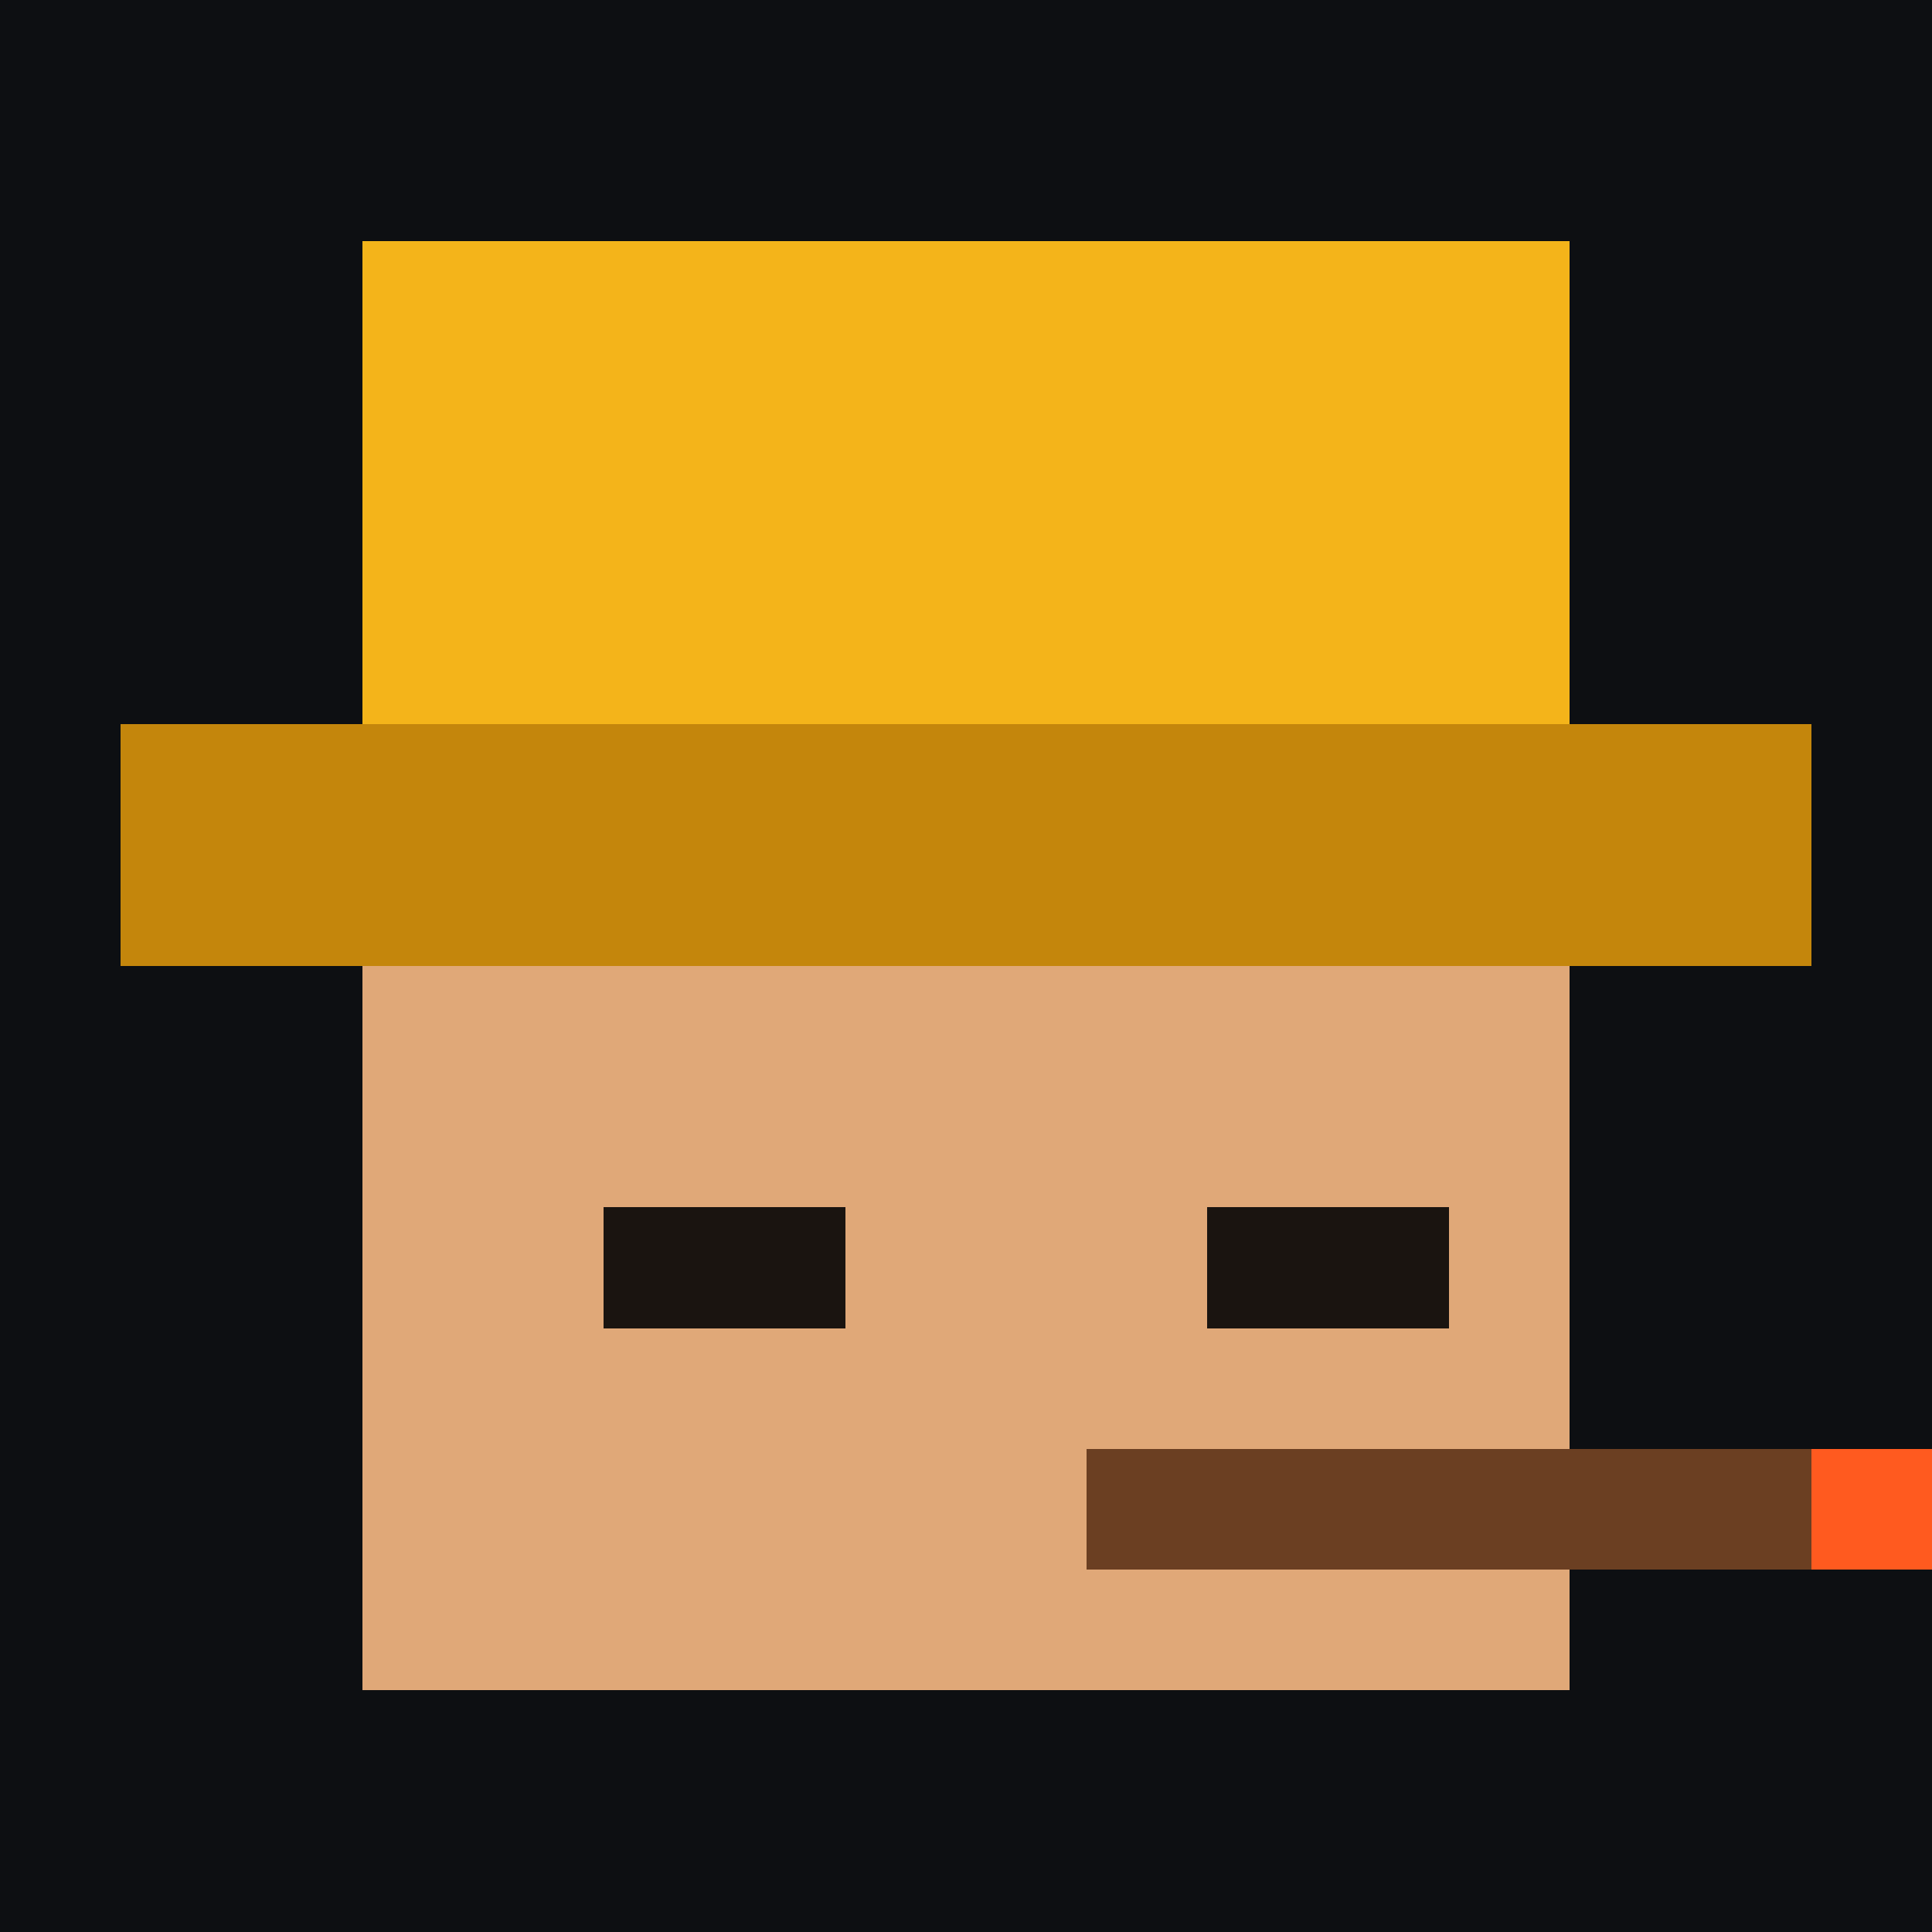
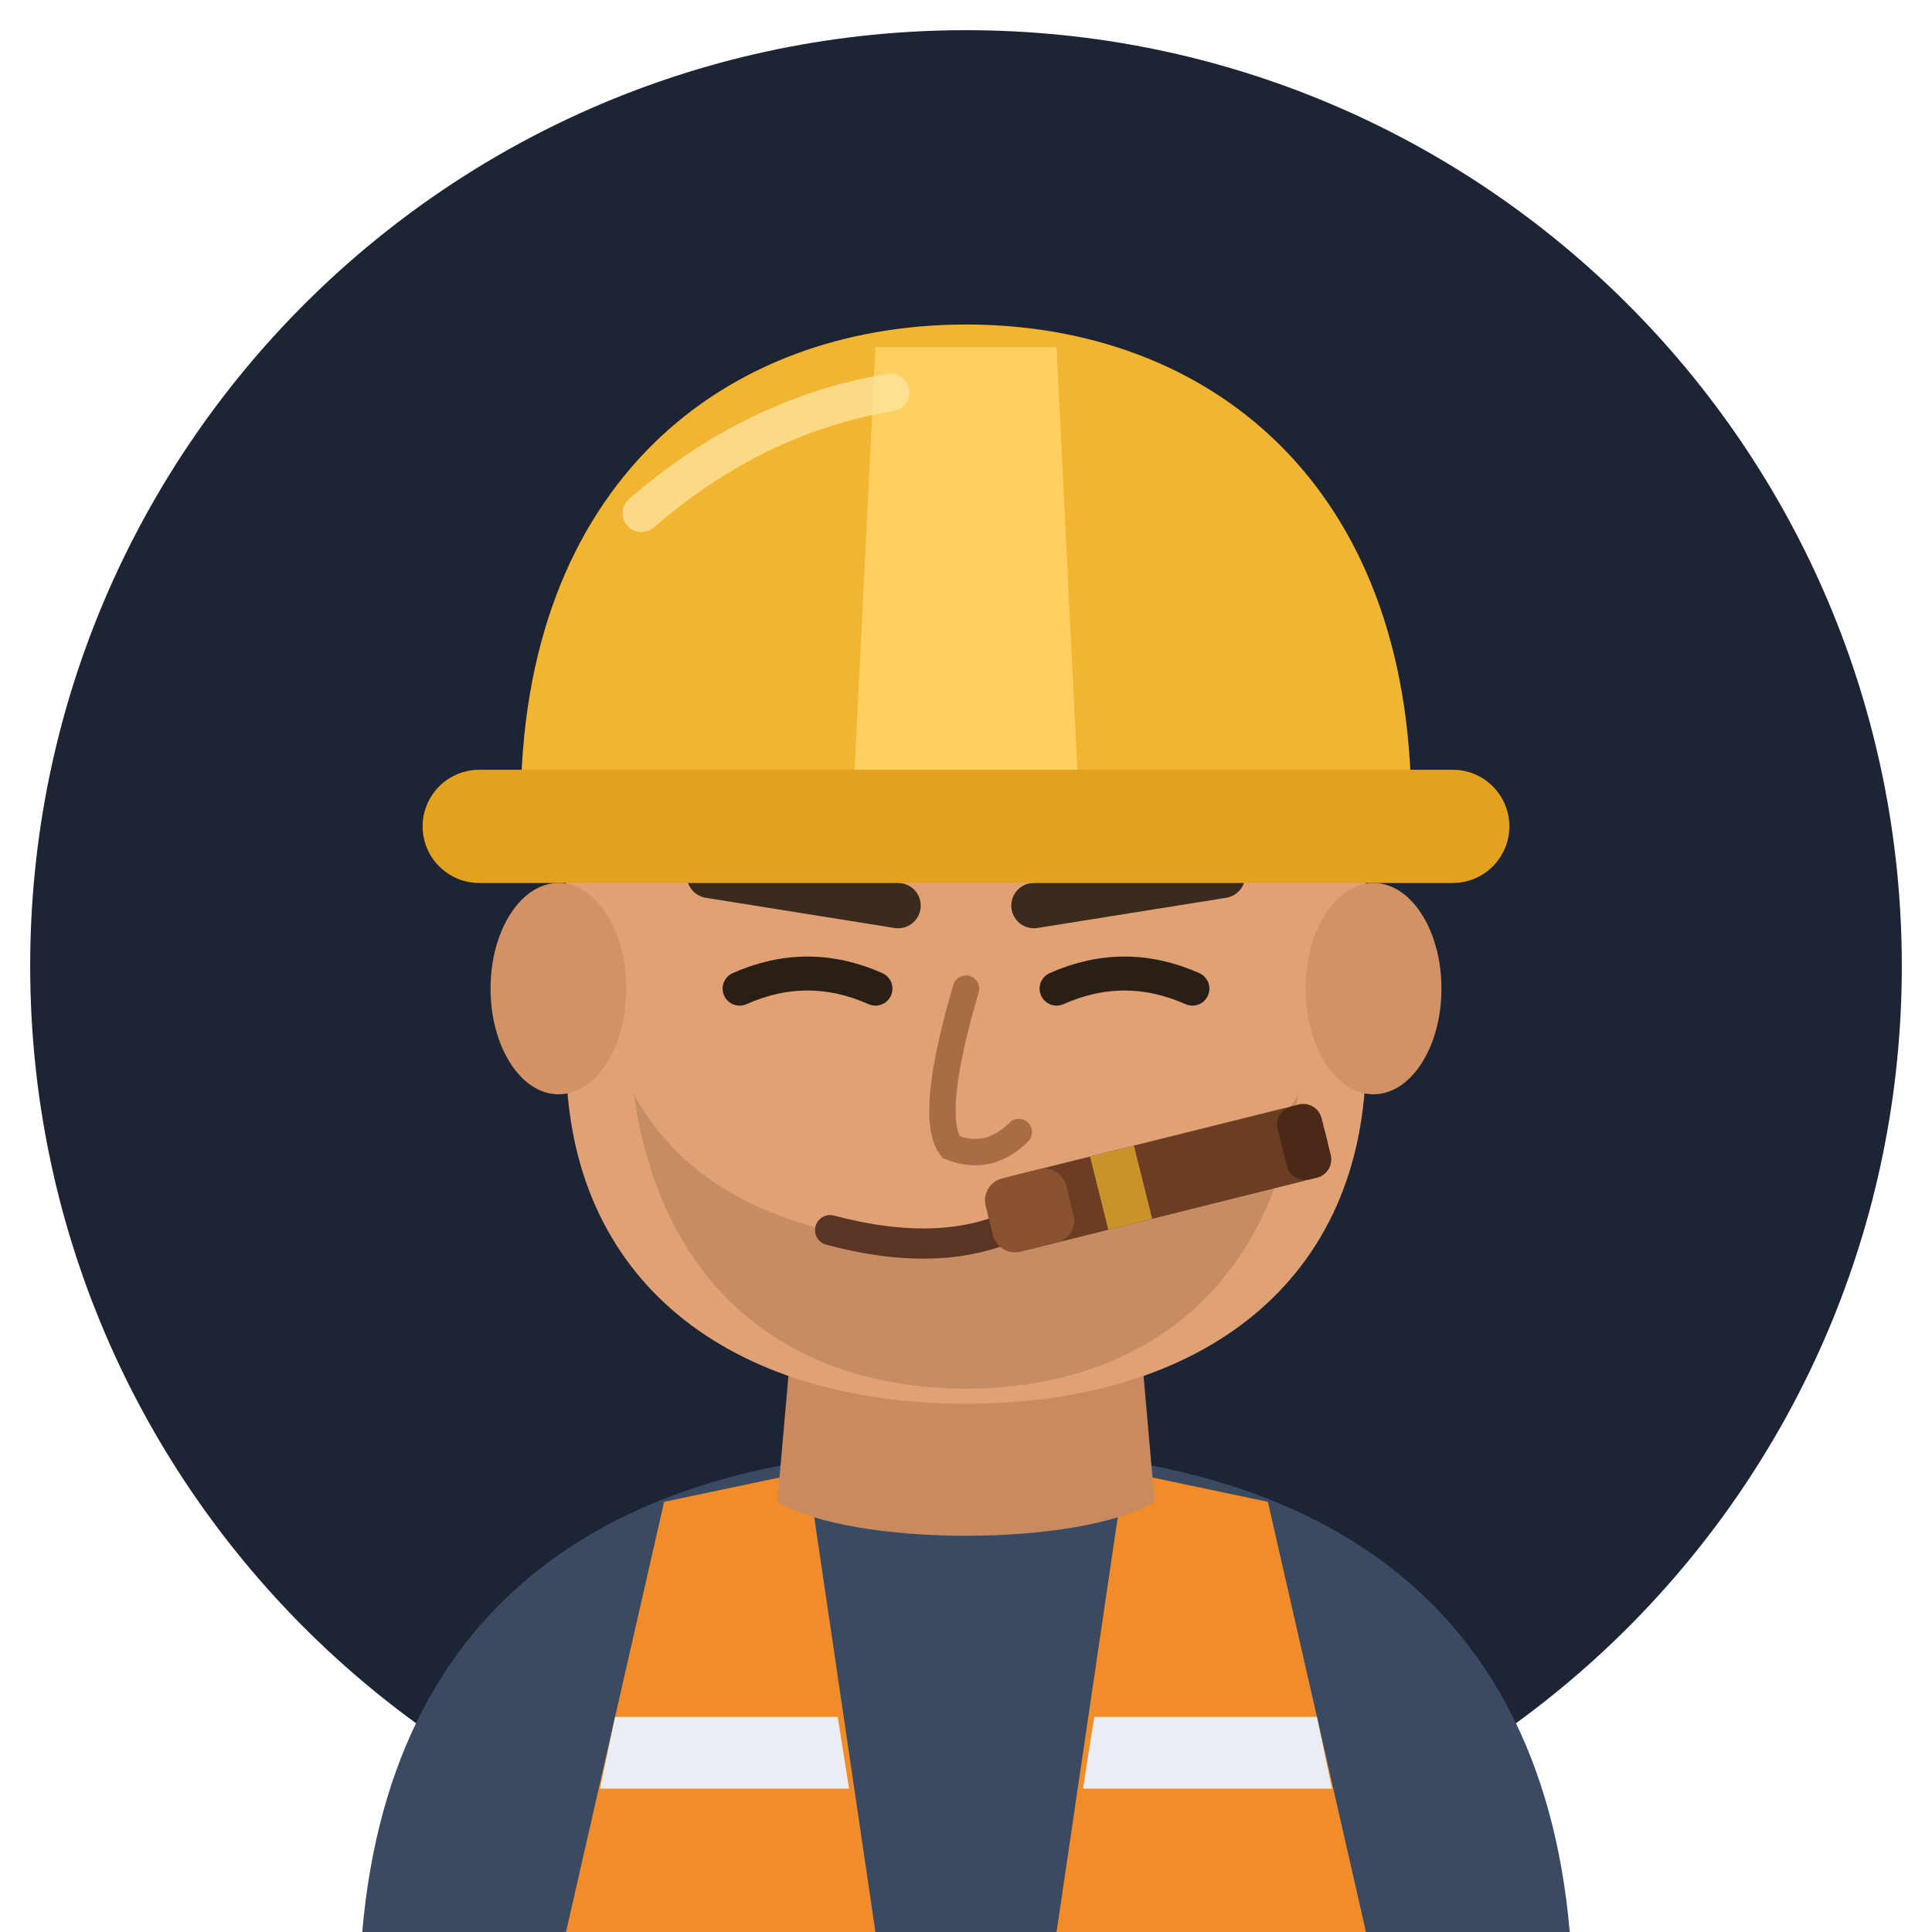
- <svg xmlns="http://www.w3.org/2000/svg" viewBox="0 0 16 16" shape-rendering="crispEdges">
-   <rect width="16" height="16" fill="#0d0f12" />
-   <rect x="3" y="2" width="10" height="4" fill="#f4b41a" />
-   <rect x="1" y="6" width="14" height="2" fill="#c4860c" />
-   <rect x="3" y="8" width="10" height="6" fill="#e0a878" />
-   <rect x="5" y="10" width="2" height="1" fill="#1a1410" />
-   <rect x="10" y="10" width="2" height="1" fill="#1a1410" />
-   <rect x="9" y="12" width="6" height="1" fill="#6b3f22" />
-   <rect x="15" y="12" width="1" height="1" fill="#ff5a1f" />
+ <svg xmlns="http://www.w3.org/2000/svg" viewBox="0 0 512 512">
+   <circle cx="256" cy="256" r="248" fill="#1d2433" />
+   <path d="M96 512 C104 420 168 384 256 384 C344 384 408 420 416 512 Z" fill="#3a4a63" />
+   <path d="M150 512 L176 398 L214 390 L232 512 Z" fill="#f28c28" />
+   <path d="M362 512 L336 398 L298 390 L280 512 Z" fill="#f28c28" />
+   <path d="M163 455 L222 455 L225 474 L159 474 Z" fill="#e9eef5" />
+   <path d="M349 455 L290 455 L287 474 L353 474 Z" fill="#e9eef5" />
+   <path d="M212 330 L300 330 L306 398 C286 410 226 410 206 398 Z" fill="#c98a5f" />
+   <path d="M150 230 C150 160 196 128 256 128 C316 128 362 160 362 230 L362 280 C362 340 318 372 256 372 C194 372 150 340 150 280 Z" fill="#e0a174" />
+   <ellipse cx="148" cy="262" rx="18" ry="28" fill="#d39264" />
+   <ellipse cx="364" cy="262" rx="18" ry="28" fill="#d39264" />
+   <path d="M168 290 C176 346 214 368 256 368 C298 368 336 346 344 290 C330 316 300 330 256 330 C212 330 182 316 168 290 Z" fill="#b07a55" opacity=".55" />
+   <path d="M188 232 L238 240" stroke="#3b2a1e" stroke-width="12" stroke-linecap="round" />
+   <path d="M324 232 L274 240" stroke="#3b2a1e" stroke-width="12" stroke-linecap="round" />
+   <path d="M196 262 Q214 254 232 262" stroke="#2a1f17" stroke-width="9" fill="none" stroke-linecap="round" />
+   <path d="M280 262 Q298 254 316 262" stroke="#2a1f17" stroke-width="9" fill="none" stroke-linecap="round" />
+   <path d="M256 262 Q246 296 252 304 Q262 308 270 300" stroke="#a96c45" stroke-width="7" fill="none" stroke-linecap="round" />
+   <path d="M220 326 Q250 334 270 324" stroke="#5a3424" stroke-width="8" fill="none" stroke-linecap="round" />
+   <g transform="rotate(-14 268 322)">
+     <rect x="262" y="312" width="92" height="20" rx="9" fill="#6b3d22" />
+     <rect x="262" y="312" width="22" height="20" rx="6" fill="#8a5330" />
+     <rect x="292" y="312" width="12" height="20" fill="#c8932b" />
+     <rect x="342" y="312" width="12" height="20" rx="5" fill="#4a2a17" />
+   </g>
+   <path d="M138 214 C138 128 192 86 256 86 C320 86 374 128 374 214 Z" fill="#f2b531" />
+   <path d="M232 92 L280 92 L286 214 L226 214 Z" fill="#ffd060" />
+   <rect x="112" y="204" width="288" height="30" rx="15" fill="#e2a21d" />
+   <path d="M170 136 Q200 110 236 104" stroke="#ffe39a" stroke-width="10" fill="none" stroke-linecap="round" opacity=".8" />
</svg>
